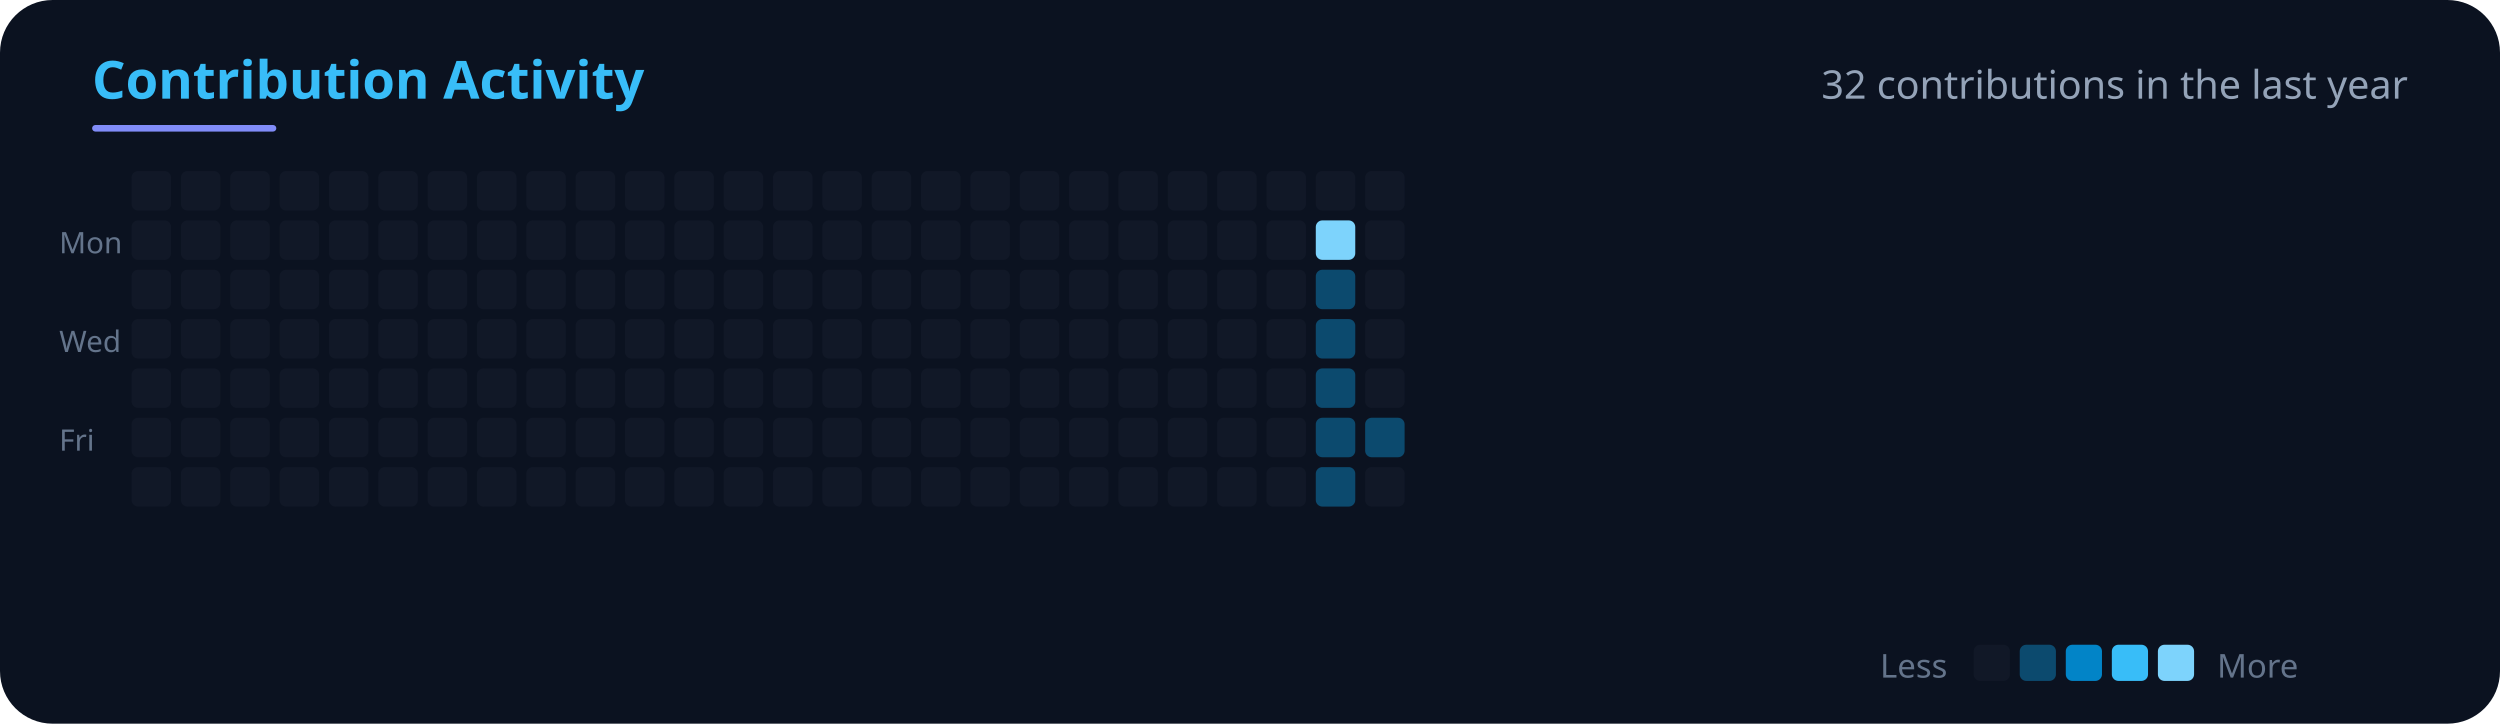
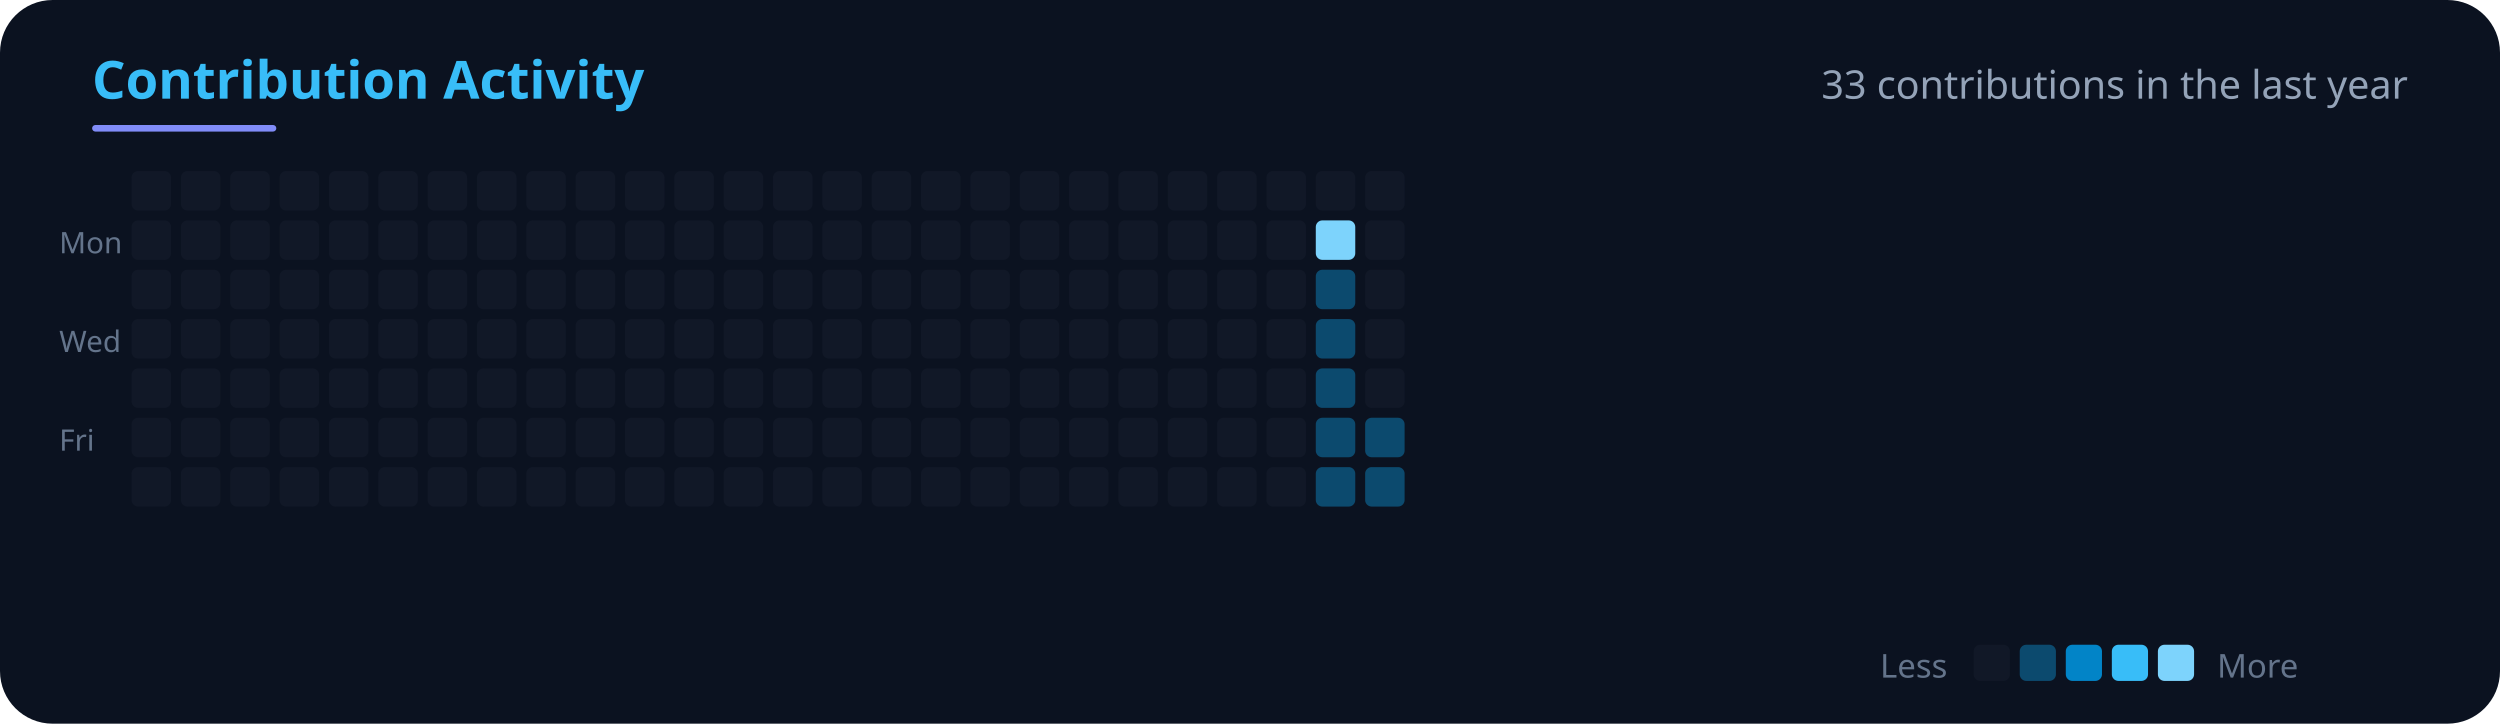
<svg xmlns="http://www.w3.org/2000/svg" width="760" height="220" viewBox="0 0 760 220" role="img">
  <rect width="100%" height="100%" rx="16" fill="#0B1220" />
  <text x="28" y="30" fill="#38BDF8" font-family="Segoe UI, Ubuntu, sans-serif" font-size="16" font-weight="700">Contribution Activity</text>
-   <text x="732" y="30" text-anchor="end" fill="#94A3B8" font-family="Segoe UI, Ubuntu, sans-serif" font-size="12">32 contributions in the last year</text>
+   <text x="732" y="30" text-anchor="end" fill="#94A3B8" font-family="Segoe UI, Ubuntu, sans-serif" font-size="12">33 contributions in the last year</text>
  <rect x="28" y="38" width="56" height="2" rx="1" fill="#818CF8" />
  <text x="18" y="77" fill="#64748B" font-family="Segoe UI, Ubuntu, sans-serif" font-size="9">Mon</text>
  <text x="18" y="107" fill="#64748B" font-family="Segoe UI, Ubuntu, sans-serif" font-size="9">Wed</text>
  <text x="18" y="137" fill="#64748B" font-family="Segoe UI, Ubuntu, sans-serif" font-size="9">Fri</text>
  <rect x="40" y="52" width="12" height="12" rx="2" fill="#111827" />
  <rect x="40" y="67" width="12" height="12" rx="2" fill="#111827" />
  <rect x="40" y="82" width="12" height="12" rx="2" fill="#111827" />
  <rect x="40" y="97" width="12" height="12" rx="2" fill="#111827" />
  <rect x="40" y="112" width="12" height="12" rx="2" fill="#111827" />
  <rect x="40" y="127" width="12" height="12" rx="2" fill="#111827" />
  <rect x="40" y="142" width="12" height="12" rx="2" fill="#111827" />
  <rect x="55" y="52" width="12" height="12" rx="2" fill="#111827" />
  <rect x="55" y="67" width="12" height="12" rx="2" fill="#111827" />
  <rect x="55" y="82" width="12" height="12" rx="2" fill="#111827" />
  <rect x="55" y="97" width="12" height="12" rx="2" fill="#111827" />
  <rect x="55" y="112" width="12" height="12" rx="2" fill="#111827" />
  <rect x="55" y="127" width="12" height="12" rx="2" fill="#111827" />
  <rect x="55" y="142" width="12" height="12" rx="2" fill="#111827" />
  <rect x="70" y="52" width="12" height="12" rx="2" fill="#111827" />
  <rect x="70" y="67" width="12" height="12" rx="2" fill="#111827" />
  <rect x="70" y="82" width="12" height="12" rx="2" fill="#111827" />
  <rect x="70" y="97" width="12" height="12" rx="2" fill="#111827" />
  <rect x="70" y="112" width="12" height="12" rx="2" fill="#111827" />
  <rect x="70" y="127" width="12" height="12" rx="2" fill="#111827" />
  <rect x="70" y="142" width="12" height="12" rx="2" fill="#111827" />
  <rect x="85" y="52" width="12" height="12" rx="2" fill="#111827" />
  <rect x="85" y="67" width="12" height="12" rx="2" fill="#111827" />
  <rect x="85" y="82" width="12" height="12" rx="2" fill="#111827" />
  <rect x="85" y="97" width="12" height="12" rx="2" fill="#111827" />
  <rect x="85" y="112" width="12" height="12" rx="2" fill="#111827" />
  <rect x="85" y="127" width="12" height="12" rx="2" fill="#111827" />
  <rect x="85" y="142" width="12" height="12" rx="2" fill="#111827" />
  <rect x="100" y="52" width="12" height="12" rx="2" fill="#111827" />
  <rect x="100" y="67" width="12" height="12" rx="2" fill="#111827" />
  <rect x="100" y="82" width="12" height="12" rx="2" fill="#111827" />
  <rect x="100" y="97" width="12" height="12" rx="2" fill="#111827" />
  <rect x="100" y="112" width="12" height="12" rx="2" fill="#111827" />
  <rect x="100" y="127" width="12" height="12" rx="2" fill="#111827" />
  <rect x="100" y="142" width="12" height="12" rx="2" fill="#111827" />
  <rect x="115" y="52" width="12" height="12" rx="2" fill="#111827" />
  <rect x="115" y="67" width="12" height="12" rx="2" fill="#111827" />
  <rect x="115" y="82" width="12" height="12" rx="2" fill="#111827" />
  <rect x="115" y="97" width="12" height="12" rx="2" fill="#111827" />
  <rect x="115" y="112" width="12" height="12" rx="2" fill="#111827" />
  <rect x="115" y="127" width="12" height="12" rx="2" fill="#111827" />
  <rect x="115" y="142" width="12" height="12" rx="2" fill="#111827" />
  <rect x="130" y="52" width="12" height="12" rx="2" fill="#111827" />
  <rect x="130" y="67" width="12" height="12" rx="2" fill="#111827" />
  <rect x="130" y="82" width="12" height="12" rx="2" fill="#111827" />
  <rect x="130" y="97" width="12" height="12" rx="2" fill="#111827" />
  <rect x="130" y="112" width="12" height="12" rx="2" fill="#111827" />
  <rect x="130" y="127" width="12" height="12" rx="2" fill="#111827" />
  <rect x="130" y="142" width="12" height="12" rx="2" fill="#111827" />
  <rect x="145" y="52" width="12" height="12" rx="2" fill="#111827" />
  <rect x="145" y="67" width="12" height="12" rx="2" fill="#111827" />
  <rect x="145" y="82" width="12" height="12" rx="2" fill="#111827" />
  <rect x="145" y="97" width="12" height="12" rx="2" fill="#111827" />
  <rect x="145" y="112" width="12" height="12" rx="2" fill="#111827" />
  <rect x="145" y="127" width="12" height="12" rx="2" fill="#111827" />
  <rect x="145" y="142" width="12" height="12" rx="2" fill="#111827" />
  <rect x="160" y="52" width="12" height="12" rx="2" fill="#111827" />
  <rect x="160" y="67" width="12" height="12" rx="2" fill="#111827" />
  <rect x="160" y="82" width="12" height="12" rx="2" fill="#111827" />
  <rect x="160" y="97" width="12" height="12" rx="2" fill="#111827" />
  <rect x="160" y="112" width="12" height="12" rx="2" fill="#111827" />
  <rect x="160" y="127" width="12" height="12" rx="2" fill="#111827" />
  <rect x="160" y="142" width="12" height="12" rx="2" fill="#111827" />
  <rect x="175" y="52" width="12" height="12" rx="2" fill="#111827" />
  <rect x="175" y="67" width="12" height="12" rx="2" fill="#111827" />
  <rect x="175" y="82" width="12" height="12" rx="2" fill="#111827" />
  <rect x="175" y="97" width="12" height="12" rx="2" fill="#111827" />
  <rect x="175" y="112" width="12" height="12" rx="2" fill="#111827" />
  <rect x="175" y="127" width="12" height="12" rx="2" fill="#111827" />
  <rect x="175" y="142" width="12" height="12" rx="2" fill="#111827" />
  <rect x="190" y="52" width="12" height="12" rx="2" fill="#111827" />
  <rect x="190" y="67" width="12" height="12" rx="2" fill="#111827" />
  <rect x="190" y="82" width="12" height="12" rx="2" fill="#111827" />
  <rect x="190" y="97" width="12" height="12" rx="2" fill="#111827" />
  <rect x="190" y="112" width="12" height="12" rx="2" fill="#111827" />
  <rect x="190" y="127" width="12" height="12" rx="2" fill="#111827" />
  <rect x="190" y="142" width="12" height="12" rx="2" fill="#111827" />
  <rect x="205" y="52" width="12" height="12" rx="2" fill="#111827" />
  <rect x="205" y="67" width="12" height="12" rx="2" fill="#111827" />
  <rect x="205" y="82" width="12" height="12" rx="2" fill="#111827" />
  <rect x="205" y="97" width="12" height="12" rx="2" fill="#111827" />
  <rect x="205" y="112" width="12" height="12" rx="2" fill="#111827" />
  <rect x="205" y="127" width="12" height="12" rx="2" fill="#111827" />
  <rect x="205" y="142" width="12" height="12" rx="2" fill="#111827" />
  <rect x="220" y="52" width="12" height="12" rx="2" fill="#111827" />
  <rect x="220" y="67" width="12" height="12" rx="2" fill="#111827" />
  <rect x="220" y="82" width="12" height="12" rx="2" fill="#111827" />
  <rect x="220" y="97" width="12" height="12" rx="2" fill="#111827" />
  <rect x="220" y="112" width="12" height="12" rx="2" fill="#111827" />
  <rect x="220" y="127" width="12" height="12" rx="2" fill="#111827" />
  <rect x="220" y="142" width="12" height="12" rx="2" fill="#111827" />
  <rect x="235" y="52" width="12" height="12" rx="2" fill="#111827" />
  <rect x="235" y="67" width="12" height="12" rx="2" fill="#111827" />
  <rect x="235" y="82" width="12" height="12" rx="2" fill="#111827" />
  <rect x="235" y="97" width="12" height="12" rx="2" fill="#111827" />
  <rect x="235" y="112" width="12" height="12" rx="2" fill="#111827" />
  <rect x="235" y="127" width="12" height="12" rx="2" fill="#111827" />
  <rect x="235" y="142" width="12" height="12" rx="2" fill="#111827" />
  <rect x="250" y="52" width="12" height="12" rx="2" fill="#111827" />
  <rect x="250" y="67" width="12" height="12" rx="2" fill="#111827" />
  <rect x="250" y="82" width="12" height="12" rx="2" fill="#111827" />
  <rect x="250" y="97" width="12" height="12" rx="2" fill="#111827" />
  <rect x="250" y="112" width="12" height="12" rx="2" fill="#111827" />
  <rect x="250" y="127" width="12" height="12" rx="2" fill="#111827" />
  <rect x="250" y="142" width="12" height="12" rx="2" fill="#111827" />
  <rect x="265" y="52" width="12" height="12" rx="2" fill="#111827" />
  <rect x="265" y="67" width="12" height="12" rx="2" fill="#111827" />
  <rect x="265" y="82" width="12" height="12" rx="2" fill="#111827" />
  <rect x="265" y="97" width="12" height="12" rx="2" fill="#111827" />
  <rect x="265" y="112" width="12" height="12" rx="2" fill="#111827" />
  <rect x="265" y="127" width="12" height="12" rx="2" fill="#111827" />
  <rect x="265" y="142" width="12" height="12" rx="2" fill="#111827" />
  <rect x="280" y="52" width="12" height="12" rx="2" fill="#111827" />
  <rect x="280" y="67" width="12" height="12" rx="2" fill="#111827" />
  <rect x="280" y="82" width="12" height="12" rx="2" fill="#111827" />
  <rect x="280" y="97" width="12" height="12" rx="2" fill="#111827" />
  <rect x="280" y="112" width="12" height="12" rx="2" fill="#111827" />
  <rect x="280" y="127" width="12" height="12" rx="2" fill="#111827" />
  <rect x="280" y="142" width="12" height="12" rx="2" fill="#111827" />
  <rect x="295" y="52" width="12" height="12" rx="2" fill="#111827" />
  <rect x="295" y="67" width="12" height="12" rx="2" fill="#111827" />
  <rect x="295" y="82" width="12" height="12" rx="2" fill="#111827" />
  <rect x="295" y="97" width="12" height="12" rx="2" fill="#111827" />
  <rect x="295" y="112" width="12" height="12" rx="2" fill="#111827" />
  <rect x="295" y="127" width="12" height="12" rx="2" fill="#111827" />
  <rect x="295" y="142" width="12" height="12" rx="2" fill="#111827" />
  <rect x="310" y="52" width="12" height="12" rx="2" fill="#111827" />
  <rect x="310" y="67" width="12" height="12" rx="2" fill="#111827" />
  <rect x="310" y="82" width="12" height="12" rx="2" fill="#111827" />
  <rect x="310" y="97" width="12" height="12" rx="2" fill="#111827" />
  <rect x="310" y="112" width="12" height="12" rx="2" fill="#111827" />
  <rect x="310" y="127" width="12" height="12" rx="2" fill="#111827" />
  <rect x="310" y="142" width="12" height="12" rx="2" fill="#111827" />
  <rect x="325" y="52" width="12" height="12" rx="2" fill="#111827" />
  <rect x="325" y="67" width="12" height="12" rx="2" fill="#111827" />
  <rect x="325" y="82" width="12" height="12" rx="2" fill="#111827" />
  <rect x="325" y="97" width="12" height="12" rx="2" fill="#111827" />
  <rect x="325" y="112" width="12" height="12" rx="2" fill="#111827" />
  <rect x="325" y="127" width="12" height="12" rx="2" fill="#111827" />
  <rect x="325" y="142" width="12" height="12" rx="2" fill="#111827" />
  <rect x="340" y="52" width="12" height="12" rx="2" fill="#111827" />
  <rect x="340" y="67" width="12" height="12" rx="2" fill="#111827" />
  <rect x="340" y="82" width="12" height="12" rx="2" fill="#111827" />
  <rect x="340" y="97" width="12" height="12" rx="2" fill="#111827" />
  <rect x="340" y="112" width="12" height="12" rx="2" fill="#111827" />
  <rect x="340" y="127" width="12" height="12" rx="2" fill="#111827" />
  <rect x="340" y="142" width="12" height="12" rx="2" fill="#111827" />
  <rect x="355" y="52" width="12" height="12" rx="2" fill="#111827" />
  <rect x="355" y="67" width="12" height="12" rx="2" fill="#111827" />
  <rect x="355" y="82" width="12" height="12" rx="2" fill="#111827" />
  <rect x="355" y="97" width="12" height="12" rx="2" fill="#111827" />
  <rect x="355" y="112" width="12" height="12" rx="2" fill="#111827" />
  <rect x="355" y="127" width="12" height="12" rx="2" fill="#111827" />
  <rect x="355" y="142" width="12" height="12" rx="2" fill="#111827" />
  <rect x="370" y="52" width="12" height="12" rx="2" fill="#111827" />
  <rect x="370" y="67" width="12" height="12" rx="2" fill="#111827" />
  <rect x="370" y="82" width="12" height="12" rx="2" fill="#111827" />
  <rect x="370" y="97" width="12" height="12" rx="2" fill="#111827" />
  <rect x="370" y="112" width="12" height="12" rx="2" fill="#111827" />
  <rect x="370" y="127" width="12" height="12" rx="2" fill="#111827" />
  <rect x="370" y="142" width="12" height="12" rx="2" fill="#111827" />
  <rect x="385" y="52" width="12" height="12" rx="2" fill="#111827" />
  <rect x="385" y="67" width="12" height="12" rx="2" fill="#111827" />
  <rect x="385" y="82" width="12" height="12" rx="2" fill="#111827" />
  <rect x="385" y="97" width="12" height="12" rx="2" fill="#111827" />
  <rect x="385" y="112" width="12" height="12" rx="2" fill="#111827" />
  <rect x="385" y="127" width="12" height="12" rx="2" fill="#111827" />
  <rect x="385" y="142" width="12" height="12" rx="2" fill="#111827" />
  <rect x="400" y="52" width="12" height="12" rx="2" fill="#111827" />
  <rect x="400" y="67" width="12" height="12" rx="2" fill="#7DD3FC" />
  <rect x="400" y="82" width="12" height="12" rx="2" fill="#0C4A6E" />
  <rect x="400" y="97" width="12" height="12" rx="2" fill="#0C4A6E" />
  <rect x="400" y="112" width="12" height="12" rx="2" fill="#0C4A6E" />
  <rect x="400" y="127" width="12" height="12" rx="2" fill="#0C4A6E" />
  <rect x="400" y="142" width="12" height="12" rx="2" fill="#0C4A6E" />
  <rect x="415" y="52" width="12" height="12" rx="2" fill="#111827" />
  <rect x="415" y="67" width="12" height="12" rx="2" fill="#111827" />
  <rect x="415" y="82" width="12" height="12" rx="2" fill="#111827" />
  <rect x="415" y="97" width="12" height="12" rx="2" fill="#111827" />
  <rect x="415" y="112" width="12" height="12" rx="2" fill="#111827" />
  <rect x="415" y="127" width="12" height="12" rx="2" fill="#0C4A6E" />
-   <rect x="415" y="142" width="12" height="12" rx="2" fill="#111827" />
+   <rect x="415" y="142" width="12" height="12" rx="2" fill="#0C4A6E" />
  <text x="592" y="206" text-anchor="end" fill="#64748B" font-size="10" font-family="Segoe UI, Ubuntu, sans-serif">Less</text>
  <rect x="600" y="196" width="11" height="11" rx="2" fill="#111827" />
  <rect x="614" y="196" width="11" height="11" rx="2" fill="#0C4A6E" />
  <rect x="628" y="196" width="11" height="11" rx="2" fill="#0284C7" />
  <rect x="642" y="196" width="11" height="11" rx="2" fill="#38BDF8" />
  <rect x="656" y="196" width="11" height="11" rx="2" fill="#7DD3FC" />
  <text x="674" y="206" fill="#64748B" font-size="10" font-family="Segoe UI, Ubuntu, sans-serif">More</text>
</svg>
